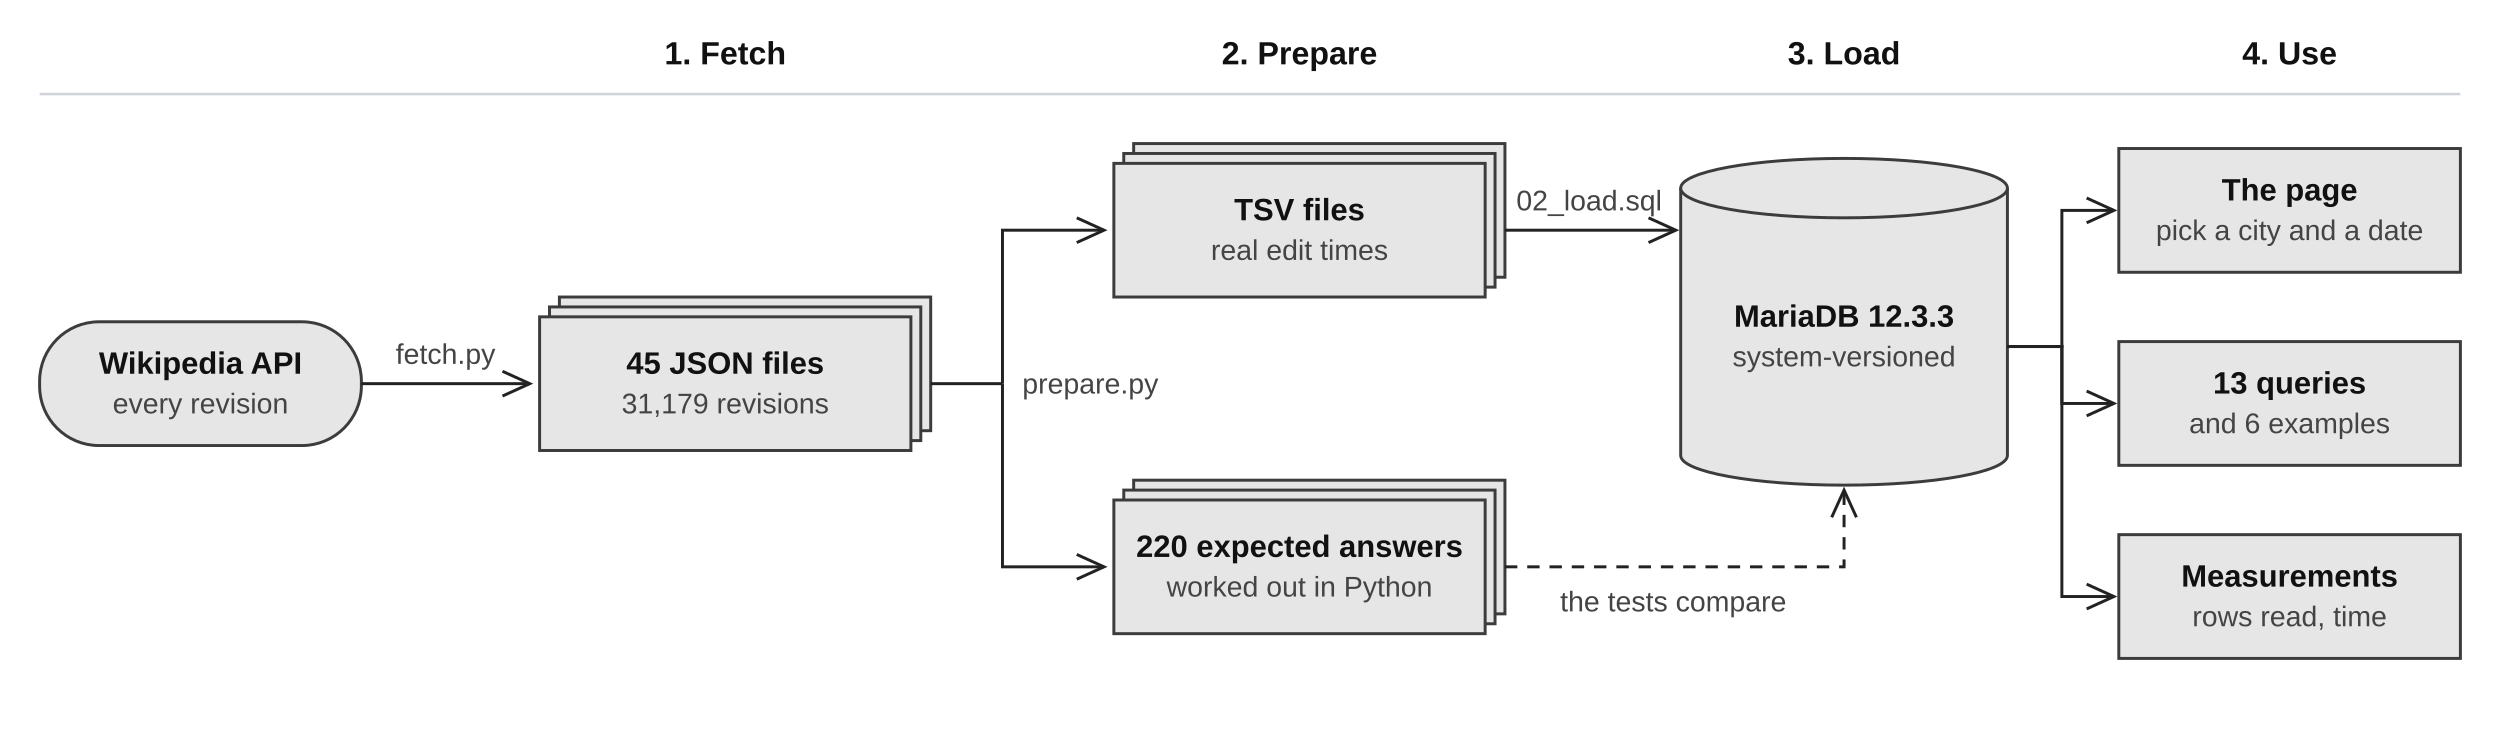
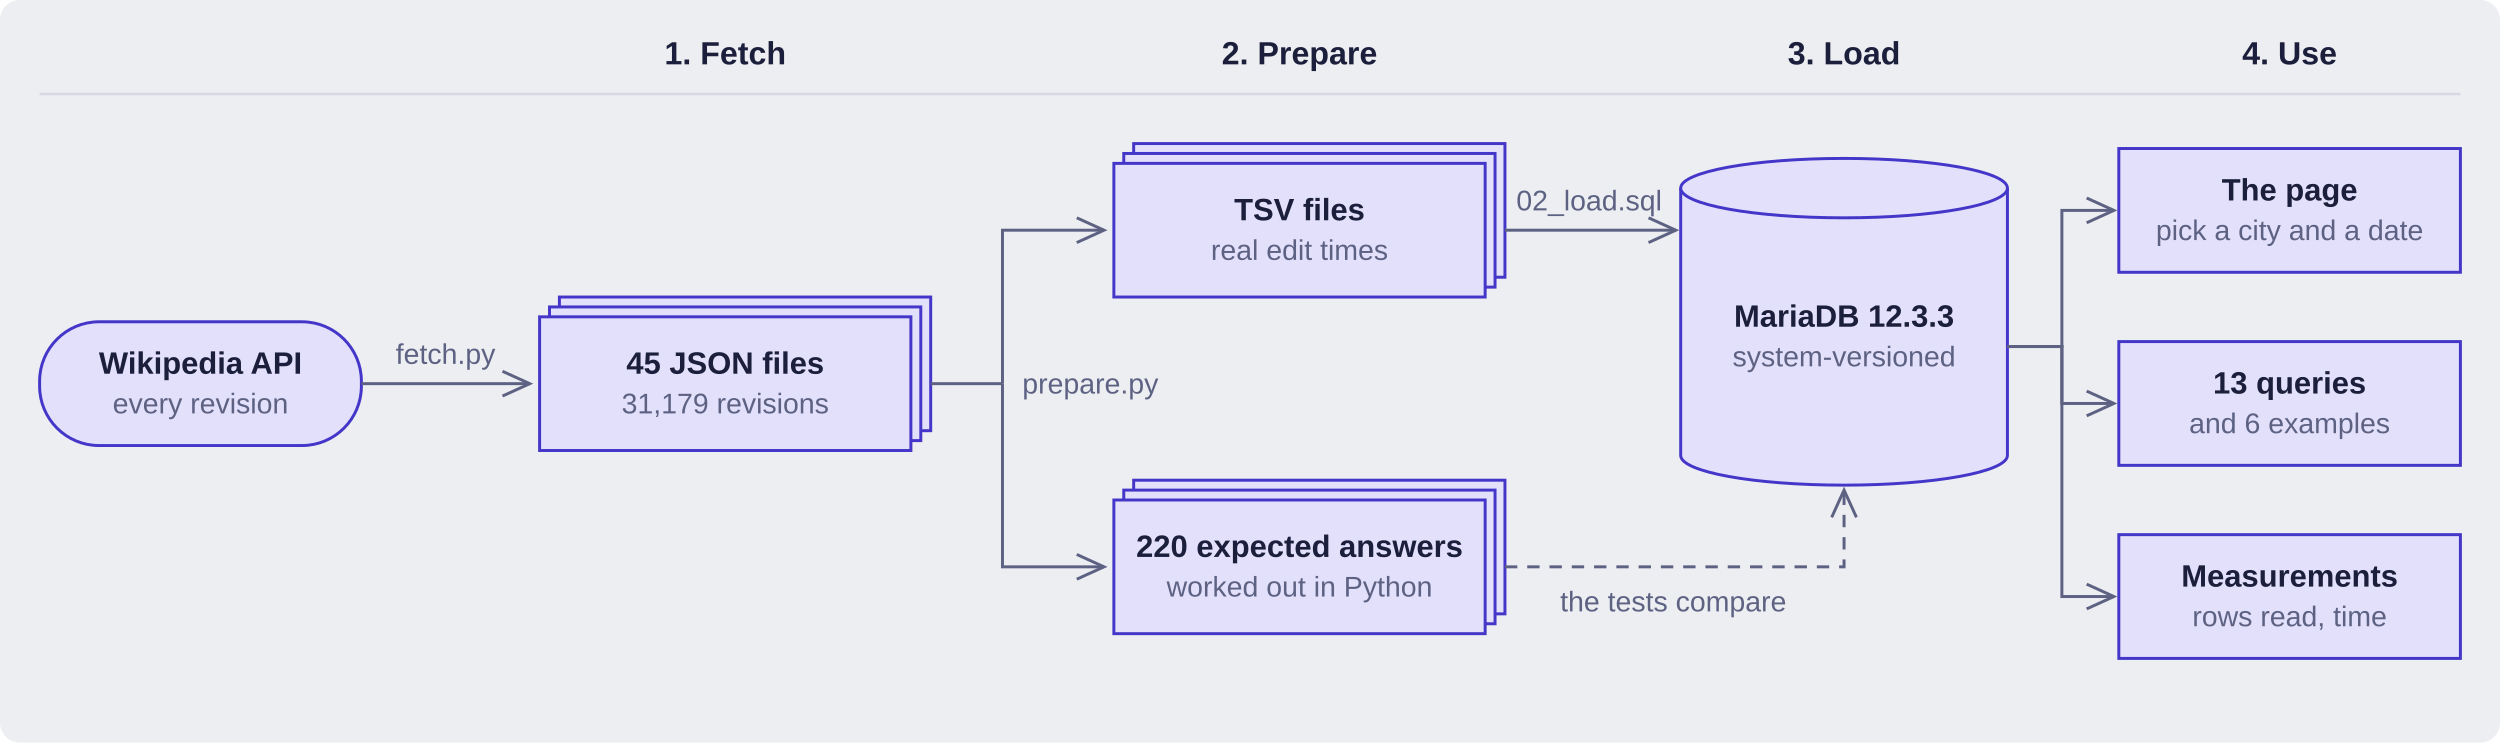
<svg xmlns="http://www.w3.org/2000/svg" viewBox="0 0 1010 300" width="1010" height="300" font-family="Arial, Helvetica, 'Liberation Sans', sans-serif" role="img">
-   <text x="293" y="26" font-size="13" text-anchor="middle" fill="#111111" style="font-weight:bold;">1. Fetch</text>
-   <text x="525" y="26" font-size="13" text-anchor="middle" fill="#111111" style="font-weight:bold;">2. Prepare</text>
-   <text x="745" y="26" font-size="13" text-anchor="middle" fill="#111111" style="font-weight:bold;">3. Load</text>
-   <text x="925" y="26" font-size="13" text-anchor="middle" fill="#111111" style="font-weight:bold;">4. Use</text>
-   <line x1="16" y1="38" x2="994" y2="38" stroke="#d0d3da" stroke-width="1" />
-   <rect x="16.0" y="130.0" width="130.0" height="50.0" rx="24" fill="#e6e6e6" stroke="#3c3c3c" stroke-width="1.2" />
-   <text x="81.0" y="151.0" font-size="12.5" text-anchor="middle" fill="#111111" style="font-weight:bold;">Wikipedia API</text>
-   <text x="81.0" y="167.0" font-size="11.5" text-anchor="middle" fill="#444444" style="">every revision</text>
-   <polyline points="146,155 214,155" fill="none" stroke="#222222" stroke-width="1.2" />
-   <polyline points="203,160 214,155 203,150" fill="none" stroke="#222222" stroke-width="1.2" />
-   <text x="180" y="147" font-size="11.5" text-anchor="middle" fill="#444444" style="">fetch.py</text>
-   <rect x="226.0" y="120.0" width="150.0" height="54.0" rx="0" fill="#e6e6e6" stroke="#3c3c3c" stroke-width="1.2" />
-   <rect x="222.0" y="124.0" width="150.0" height="54.0" rx="0" fill="#e6e6e6" stroke="#3c3c3c" stroke-width="1.2" />
-   <rect x="218.0" y="128.0" width="150.0" height="54.0" rx="0" fill="#e6e6e6" stroke="#3c3c3c" stroke-width="1.2" />
-   <text x="293.0" y="151.0" font-size="12.5" text-anchor="middle" fill="#111111" style="font-weight:bold;">45 JSON files</text>
-   <text x="293.0" y="167.0" font-size="11.5" text-anchor="middle" fill="#444444" style="">31,179 revisions</text>
-   <polyline points="376,155 405,155" fill="none" stroke="#222222" stroke-width="1.2" />
-   <polyline points="405,155 405,93 446,93" fill="none" stroke="#222222" stroke-width="1.2" />
-   <polyline points="435,98 446,93 435,88" fill="none" stroke="#222222" stroke-width="1.2" />
-   <polyline points="405,155 405,229 446,229" fill="none" stroke="#222222" stroke-width="1.2" />
-   <polyline points="435,234 446,229 435,224" fill="none" stroke="#222222" stroke-width="1.2" />
-   <text x="413" y="159" font-size="11.5" text-anchor="start" fill="#444444" style="">prepare.py</text>
-   <rect x="458.0" y="58.0" width="150.0" height="54.0" rx="0" fill="#e6e6e6" stroke="#3c3c3c" stroke-width="1.2" />
-   <rect x="454.0" y="62.0" width="150.0" height="54.0" rx="0" fill="#e6e6e6" stroke="#3c3c3c" stroke-width="1.2" />
-   <rect x="450.0" y="66.0" width="150.0" height="54.0" rx="0" fill="#e6e6e6" stroke="#3c3c3c" stroke-width="1.2" />
-   <text x="525.0" y="89.0" font-size="12.5" text-anchor="middle" fill="#111111" style="font-weight:bold;">TSV files</text>
-   <text x="525.0" y="105.0" font-size="11.5" text-anchor="middle" fill="#444444" style="">real edit times</text>
-   <rect x="458.0" y="194.0" width="150.0" height="54.0" rx="0" fill="#e6e6e6" stroke="#3c3c3c" stroke-width="1.2" />
-   <rect x="454.0" y="198.0" width="150.0" height="54.0" rx="0" fill="#e6e6e6" stroke="#3c3c3c" stroke-width="1.2" />
-   <rect x="450.0" y="202.0" width="150.0" height="54.0" rx="0" fill="#e6e6e6" stroke="#3c3c3c" stroke-width="1.2" />
-   <text x="525.0" y="225.0" font-size="12.5" text-anchor="middle" fill="#111111" style="font-weight:bold;">220 expected answers</text>
-   <text x="525.0" y="241.0" font-size="11.5" text-anchor="middle" fill="#444444" style="">worked out in Python</text>
-   <path d="M679 76 v108 a66 12 0 0 0 132 0 v-108" fill="#e6e6e6" stroke="#3c3c3c" stroke-width="1.2" />
-   <ellipse cx="745" cy="76" rx="66" ry="12" fill="#e6e6e6" stroke="#3c3c3c" stroke-width="1.2" />
-   <text x="745" y="132" font-size="12.5" text-anchor="middle" fill="#111111" style="font-weight:bold;">MariaDB 12.3.3</text>
-   <text x="745" y="148" font-size="11.5" text-anchor="middle" fill="#444444" style="">system-versioned</text>
-   <polyline points="608,93 677,93" fill="none" stroke="#222222" stroke-width="1.2" />
-   <polyline points="666,98 677,93 666,88" fill="none" stroke="#222222" stroke-width="1.2" />
-   <text x="642" y="85" font-size="11.5" text-anchor="middle" fill="#444444" style="">02_load.sql</text>
-   <polyline points="608,229 745,229 745,198" fill="none" stroke="#222222" stroke-width="1.2" stroke-dasharray="5,4" />
-   <polyline points="750,209 745,198 740,209" fill="none" stroke="#222222" stroke-width="1.2" />
-   <text x="676" y="247" font-size="11.5" text-anchor="middle" fill="#444444" style="">the tests compare</text>
-   <rect x="856.0" y="60.0" width="138.0" height="50.0" rx="0" fill="#e6e6e6" stroke="#3c3c3c" stroke-width="1.2" />
-   <text x="925.0" y="81.0" font-size="12.5" text-anchor="middle" fill="#111111" style="font-weight:bold;">The page</text>
-   <text x="925.0" y="97.0" font-size="11.5" text-anchor="middle" fill="#444444" style="">pick a city and a date</text>
-   <polyline points="811,140 833,140 833,85 854,85" fill="none" stroke="#222222" stroke-width="1.2" />
-   <polyline points="843,90 854,85 843,80" fill="none" stroke="#222222" stroke-width="1.2" />
-   <rect x="856.0" y="138.0" width="138.0" height="50.0" rx="0" fill="#e6e6e6" stroke="#3c3c3c" stroke-width="1.2" />
-   <text x="925.0" y="159.0" font-size="12.5" text-anchor="middle" fill="#111111" style="font-weight:bold;">13 queries</text>
-   <text x="925.0" y="175.0" font-size="11.5" text-anchor="middle" fill="#444444" style="">and 6 examples</text>
-   <polyline points="811,140 833,140 833,163 854,163" fill="none" stroke="#222222" stroke-width="1.2" />
-   <polyline points="843,168 854,163 843,158" fill="none" stroke="#222222" stroke-width="1.2" />
-   <rect x="856.0" y="216.0" width="138.0" height="50.0" rx="0" fill="#e6e6e6" stroke="#3c3c3c" stroke-width="1.2" />
-   <text x="925.0" y="237.0" font-size="12.5" text-anchor="middle" fill="#111111" style="font-weight:bold;">Measurements</text>
-   <text x="925.0" y="253.0" font-size="11.5" text-anchor="middle" fill="#444444" style="">rows read, time</text>
-   <polyline points="811,140 833,140 833,241 854,241" fill="none" stroke="#222222" stroke-width="1.2" />
-   <polyline points="843,246 854,241 843,236" fill="none" stroke="#222222" stroke-width="1.2" />
+   <rect x="0.0" y="0.0" width="1010.0" height="300.0" rx="8" fill="#edeef2" stroke="none" stroke-width="0" />
+   <text x="293" y="26" font-size="13" text-anchor="middle" fill="#1c1f3b" style="font-weight:bold;">1. Fetch</text>
+   <text x="525" y="26" font-size="13" text-anchor="middle" fill="#1c1f3b" style="font-weight:bold;">2. Prepare</text>
+   <text x="745" y="26" font-size="13" text-anchor="middle" fill="#1c1f3b" style="font-weight:bold;">3. Load</text>
+   <text x="925" y="26" font-size="13" text-anchor="middle" fill="#1c1f3b" style="font-weight:bold;">4. Use</text>
+   <line x1="16" y1="38" x2="994" y2="38" stroke="#d6d9e4" stroke-width="1" />
+   <rect x="16.0" y="130.0" width="130.0" height="50.0" rx="24" fill="#e3e0fb" stroke="#4436c8" stroke-width="1.2" />
+   <text x="81.0" y="151.0" font-size="12.5" text-anchor="middle" fill="#1c1f3b" style="font-weight:bold;">Wikipedia API</text>
+   <text x="81.0" y="167.0" font-size="11.5" text-anchor="middle" fill="#5d6283" style="">every revision</text>
+   <polyline points="146,155 214,155" fill="none" stroke="#5d6283" stroke-width="1.2" />
+   <polyline points="203,160 214,155 203,150" fill="none" stroke="#5d6283" stroke-width="1.2" />
+   <text x="180" y="147" font-size="11.5" text-anchor="middle" fill="#5d6283" style="">fetch.py</text>
+   <rect x="226.0" y="120.0" width="150.0" height="54.0" rx="0" fill="#e3e0fb" stroke="#4436c8" stroke-width="1.2" />
+   <rect x="222.0" y="124.0" width="150.0" height="54.0" rx="0" fill="#e3e0fb" stroke="#4436c8" stroke-width="1.2" />
+   <rect x="218.0" y="128.0" width="150.0" height="54.0" rx="0" fill="#e3e0fb" stroke="#4436c8" stroke-width="1.2" />
+   <text x="293.0" y="151.0" font-size="12.5" text-anchor="middle" fill="#1c1f3b" style="font-weight:bold;">45 JSON files</text>
+   <text x="293.0" y="167.0" font-size="11.5" text-anchor="middle" fill="#5d6283" style="">31,179 revisions</text>
+   <polyline points="376,155 405,155" fill="none" stroke="#5d6283" stroke-width="1.2" />
+   <polyline points="405,155 405,93 446,93" fill="none" stroke="#5d6283" stroke-width="1.2" />
+   <polyline points="435,98 446,93 435,88" fill="none" stroke="#5d6283" stroke-width="1.2" />
+   <polyline points="405,155 405,229 446,229" fill="none" stroke="#5d6283" stroke-width="1.2" />
+   <polyline points="435,234 446,229 435,224" fill="none" stroke="#5d6283" stroke-width="1.2" />
+   <text x="413" y="159" font-size="11.5" text-anchor="start" fill="#5d6283" style="">prepare.py</text>
+   <rect x="458.0" y="58.0" width="150.0" height="54.0" rx="0" fill="#e3e0fb" stroke="#4436c8" stroke-width="1.2" />
+   <rect x="454.0" y="62.0" width="150.0" height="54.0" rx="0" fill="#e3e0fb" stroke="#4436c8" stroke-width="1.2" />
+   <rect x="450.0" y="66.0" width="150.0" height="54.0" rx="0" fill="#e3e0fb" stroke="#4436c8" stroke-width="1.2" />
+   <text x="525.0" y="89.0" font-size="12.5" text-anchor="middle" fill="#1c1f3b" style="font-weight:bold;">TSV files</text>
+   <text x="525.0" y="105.0" font-size="11.5" text-anchor="middle" fill="#5d6283" style="">real edit times</text>
+   <rect x="458.0" y="194.0" width="150.0" height="54.0" rx="0" fill="#e3e0fb" stroke="#4436c8" stroke-width="1.2" />
+   <rect x="454.0" y="198.0" width="150.0" height="54.0" rx="0" fill="#e3e0fb" stroke="#4436c8" stroke-width="1.2" />
+   <rect x="450.0" y="202.0" width="150.0" height="54.0" rx="0" fill="#e3e0fb" stroke="#4436c8" stroke-width="1.2" />
+   <text x="525.0" y="225.0" font-size="12.5" text-anchor="middle" fill="#1c1f3b" style="font-weight:bold;">220 expected answers</text>
+   <text x="525.0" y="241.0" font-size="11.5" text-anchor="middle" fill="#5d6283" style="">worked out in Python</text>
+   <path d="M679 76 v108 a66 12 0 0 0 132 0 v-108" fill="#e3e0fb" stroke="#4436c8" stroke-width="1.2" />
+   <ellipse cx="745" cy="76" rx="66" ry="12" fill="#e3e0fb" stroke="#4436c8" stroke-width="1.2" />
+   <text x="745" y="132" font-size="12.5" text-anchor="middle" fill="#1c1f3b" style="font-weight:bold;">MariaDB 12.3.3</text>
+   <text x="745" y="148" font-size="11.5" text-anchor="middle" fill="#5d6283" style="">system-versioned</text>
+   <polyline points="608,93 677,93" fill="none" stroke="#5d6283" stroke-width="1.2" />
+   <polyline points="666,98 677,93 666,88" fill="none" stroke="#5d6283" stroke-width="1.2" />
+   <text x="642" y="85" font-size="11.5" text-anchor="middle" fill="#5d6283" style="">02_load.sql</text>
+   <polyline points="608,229 745,229 745,198" fill="none" stroke="#5d6283" stroke-width="1.2" stroke-dasharray="5,4" />
+   <polyline points="750,209 745,198 740,209" fill="none" stroke="#5d6283" stroke-width="1.2" />
+   <text x="676" y="247" font-size="11.5" text-anchor="middle" fill="#5d6283" style="">the tests compare</text>
+   <rect x="856.0" y="60.0" width="138.0" height="50.0" rx="0" fill="#e3e0fb" stroke="#4436c8" stroke-width="1.2" />
+   <text x="925.0" y="81.0" font-size="12.5" text-anchor="middle" fill="#1c1f3b" style="font-weight:bold;">The page</text>
+   <text x="925.0" y="97.0" font-size="11.5" text-anchor="middle" fill="#5d6283" style="">pick a city and a date</text>
+   <polyline points="811,140 833,140 833,85 854,85" fill="none" stroke="#5d6283" stroke-width="1.2" />
+   <polyline points="843,90 854,85 843,80" fill="none" stroke="#5d6283" stroke-width="1.2" />
+   <rect x="856.0" y="138.0" width="138.0" height="50.0" rx="0" fill="#e3e0fb" stroke="#4436c8" stroke-width="1.2" />
+   <text x="925.0" y="159.0" font-size="12.5" text-anchor="middle" fill="#1c1f3b" style="font-weight:bold;">13 queries</text>
+   <text x="925.0" y="175.0" font-size="11.5" text-anchor="middle" fill="#5d6283" style="">and 6 examples</text>
+   <polyline points="811,140 833,140 833,163 854,163" fill="none" stroke="#5d6283" stroke-width="1.2" />
+   <polyline points="843,168 854,163 843,158" fill="none" stroke="#5d6283" stroke-width="1.2" />
+   <rect x="856.0" y="216.0" width="138.0" height="50.0" rx="0" fill="#e3e0fb" stroke="#4436c8" stroke-width="1.2" />
+   <text x="925.0" y="237.0" font-size="12.5" text-anchor="middle" fill="#1c1f3b" style="font-weight:bold;">Measurements</text>
+   <text x="925.0" y="253.0" font-size="11.5" text-anchor="middle" fill="#5d6283" style="">rows read, time</text>
+   <polyline points="811,140 833,140 833,241 854,241" fill="none" stroke="#5d6283" stroke-width="1.2" />
+   <polyline points="843,246 854,241 843,236" fill="none" stroke="#5d6283" stroke-width="1.2" />
</svg>
